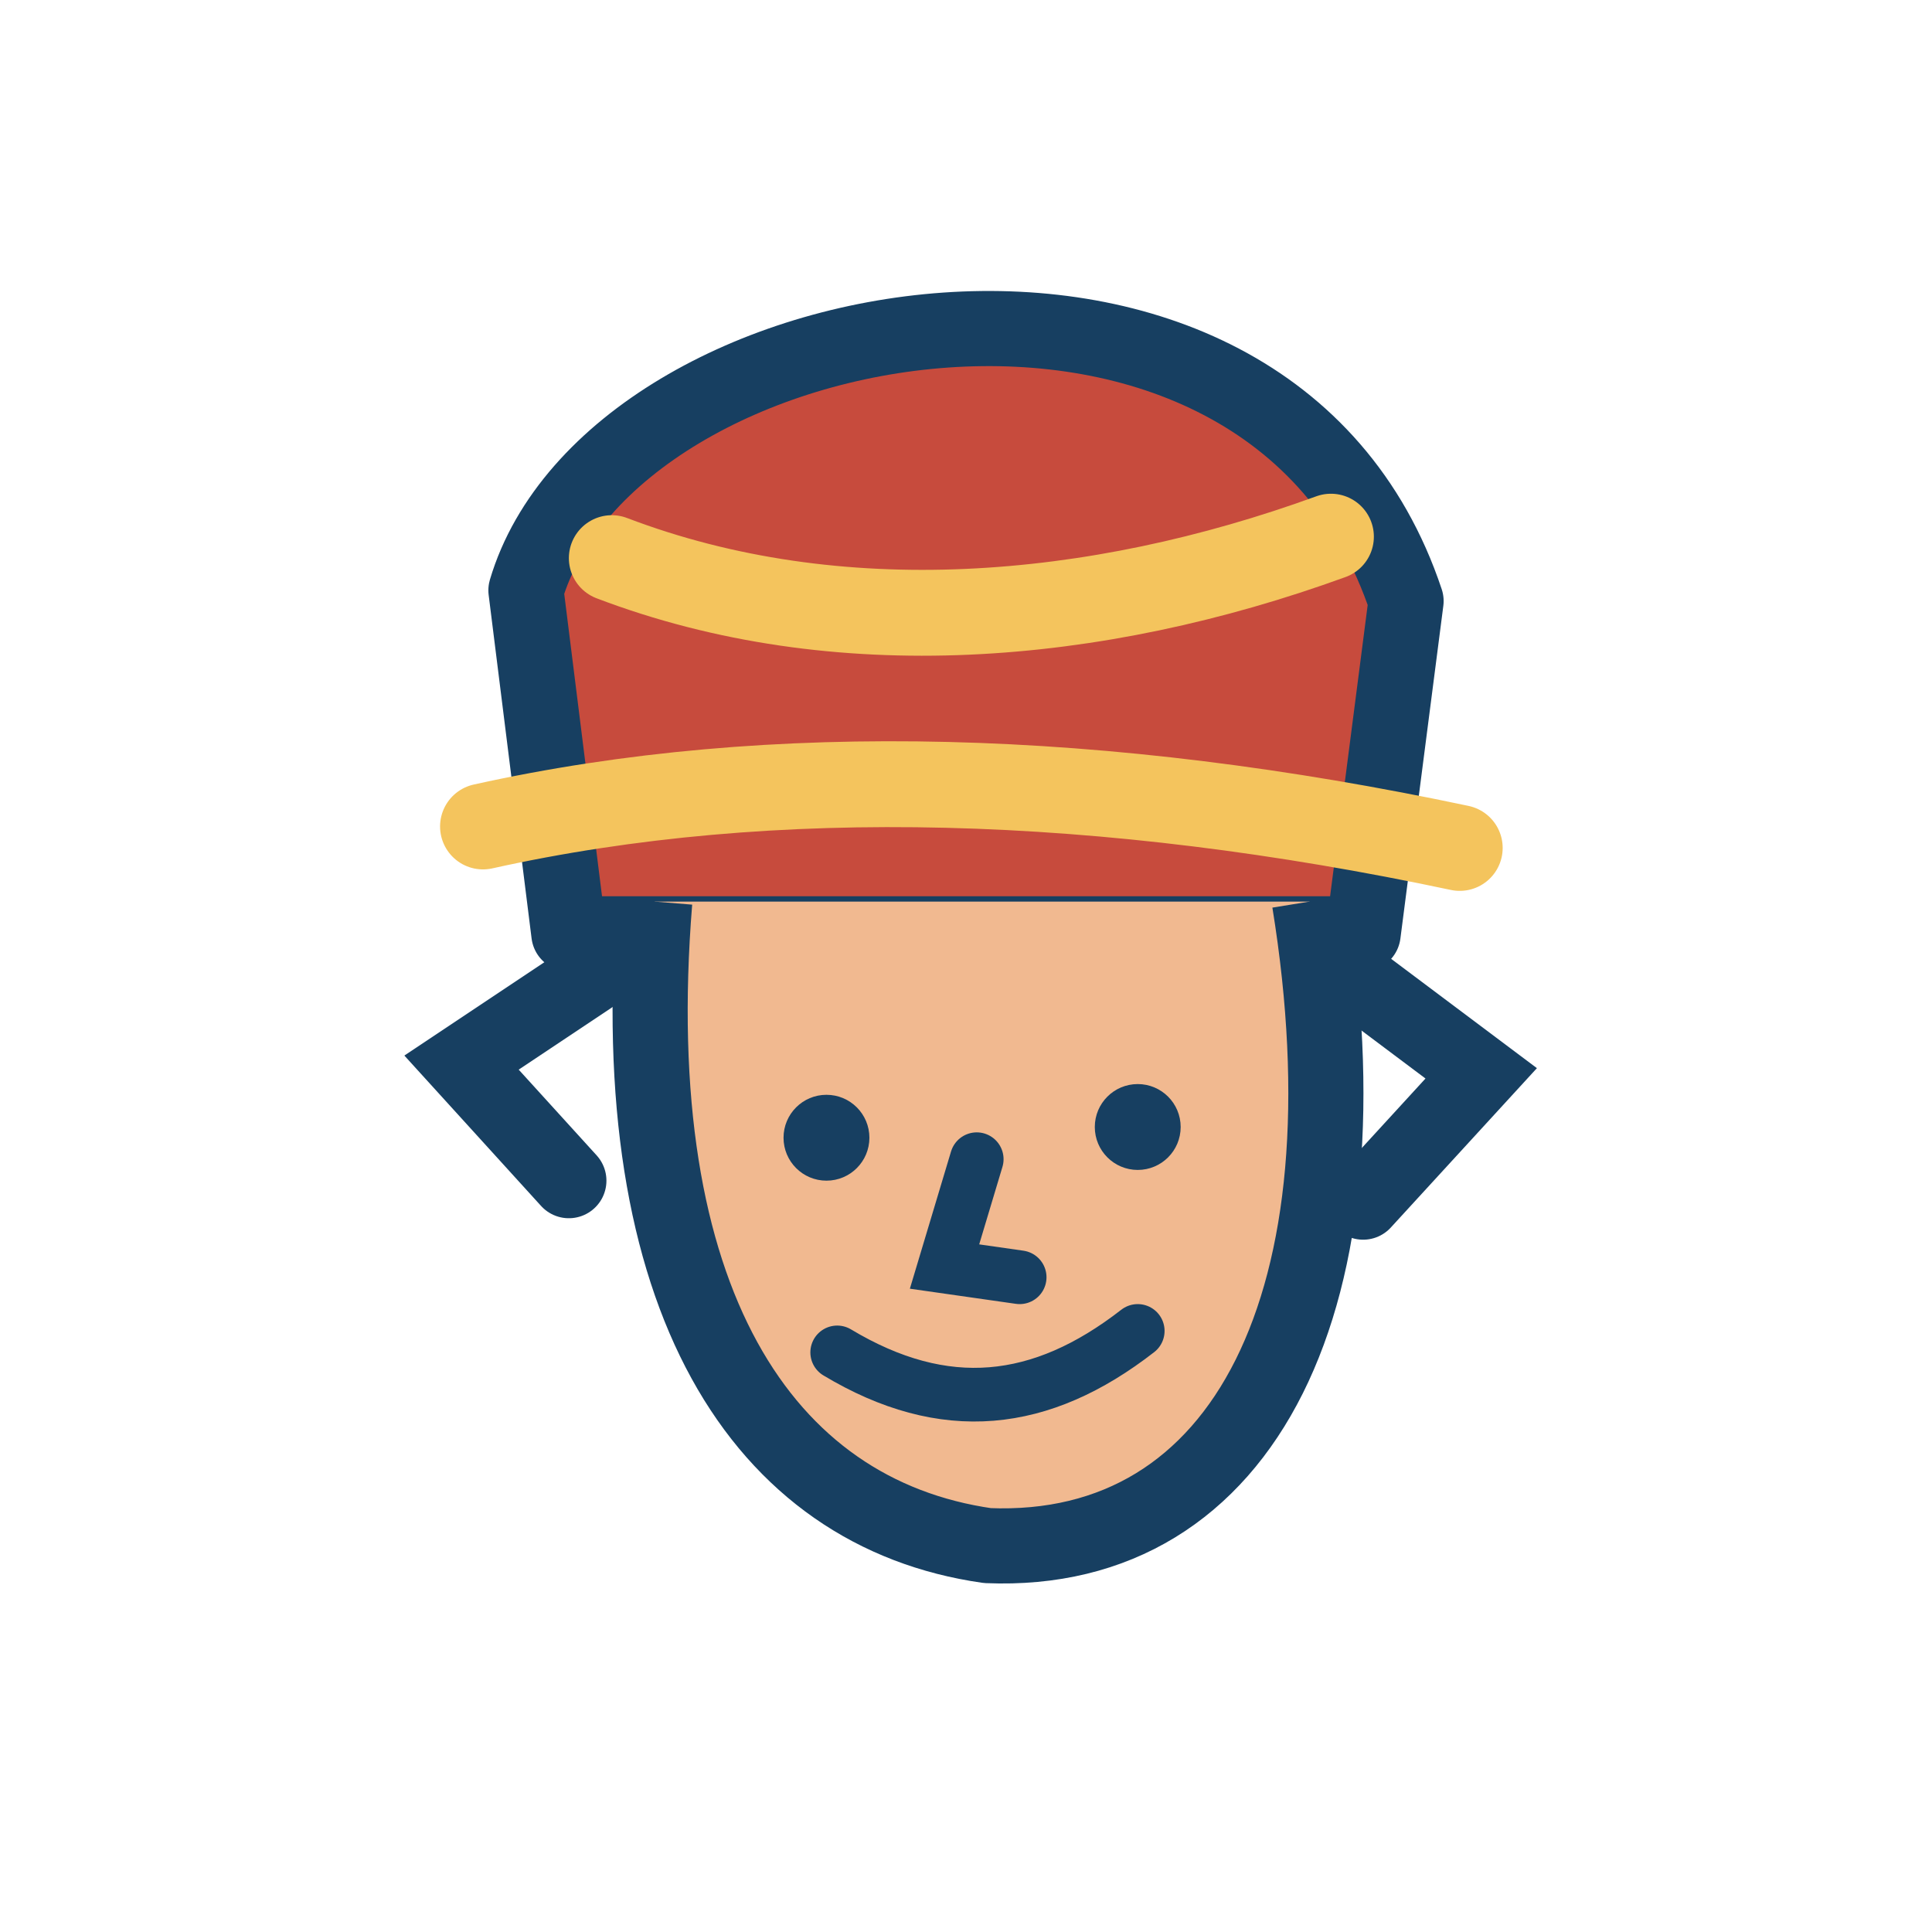
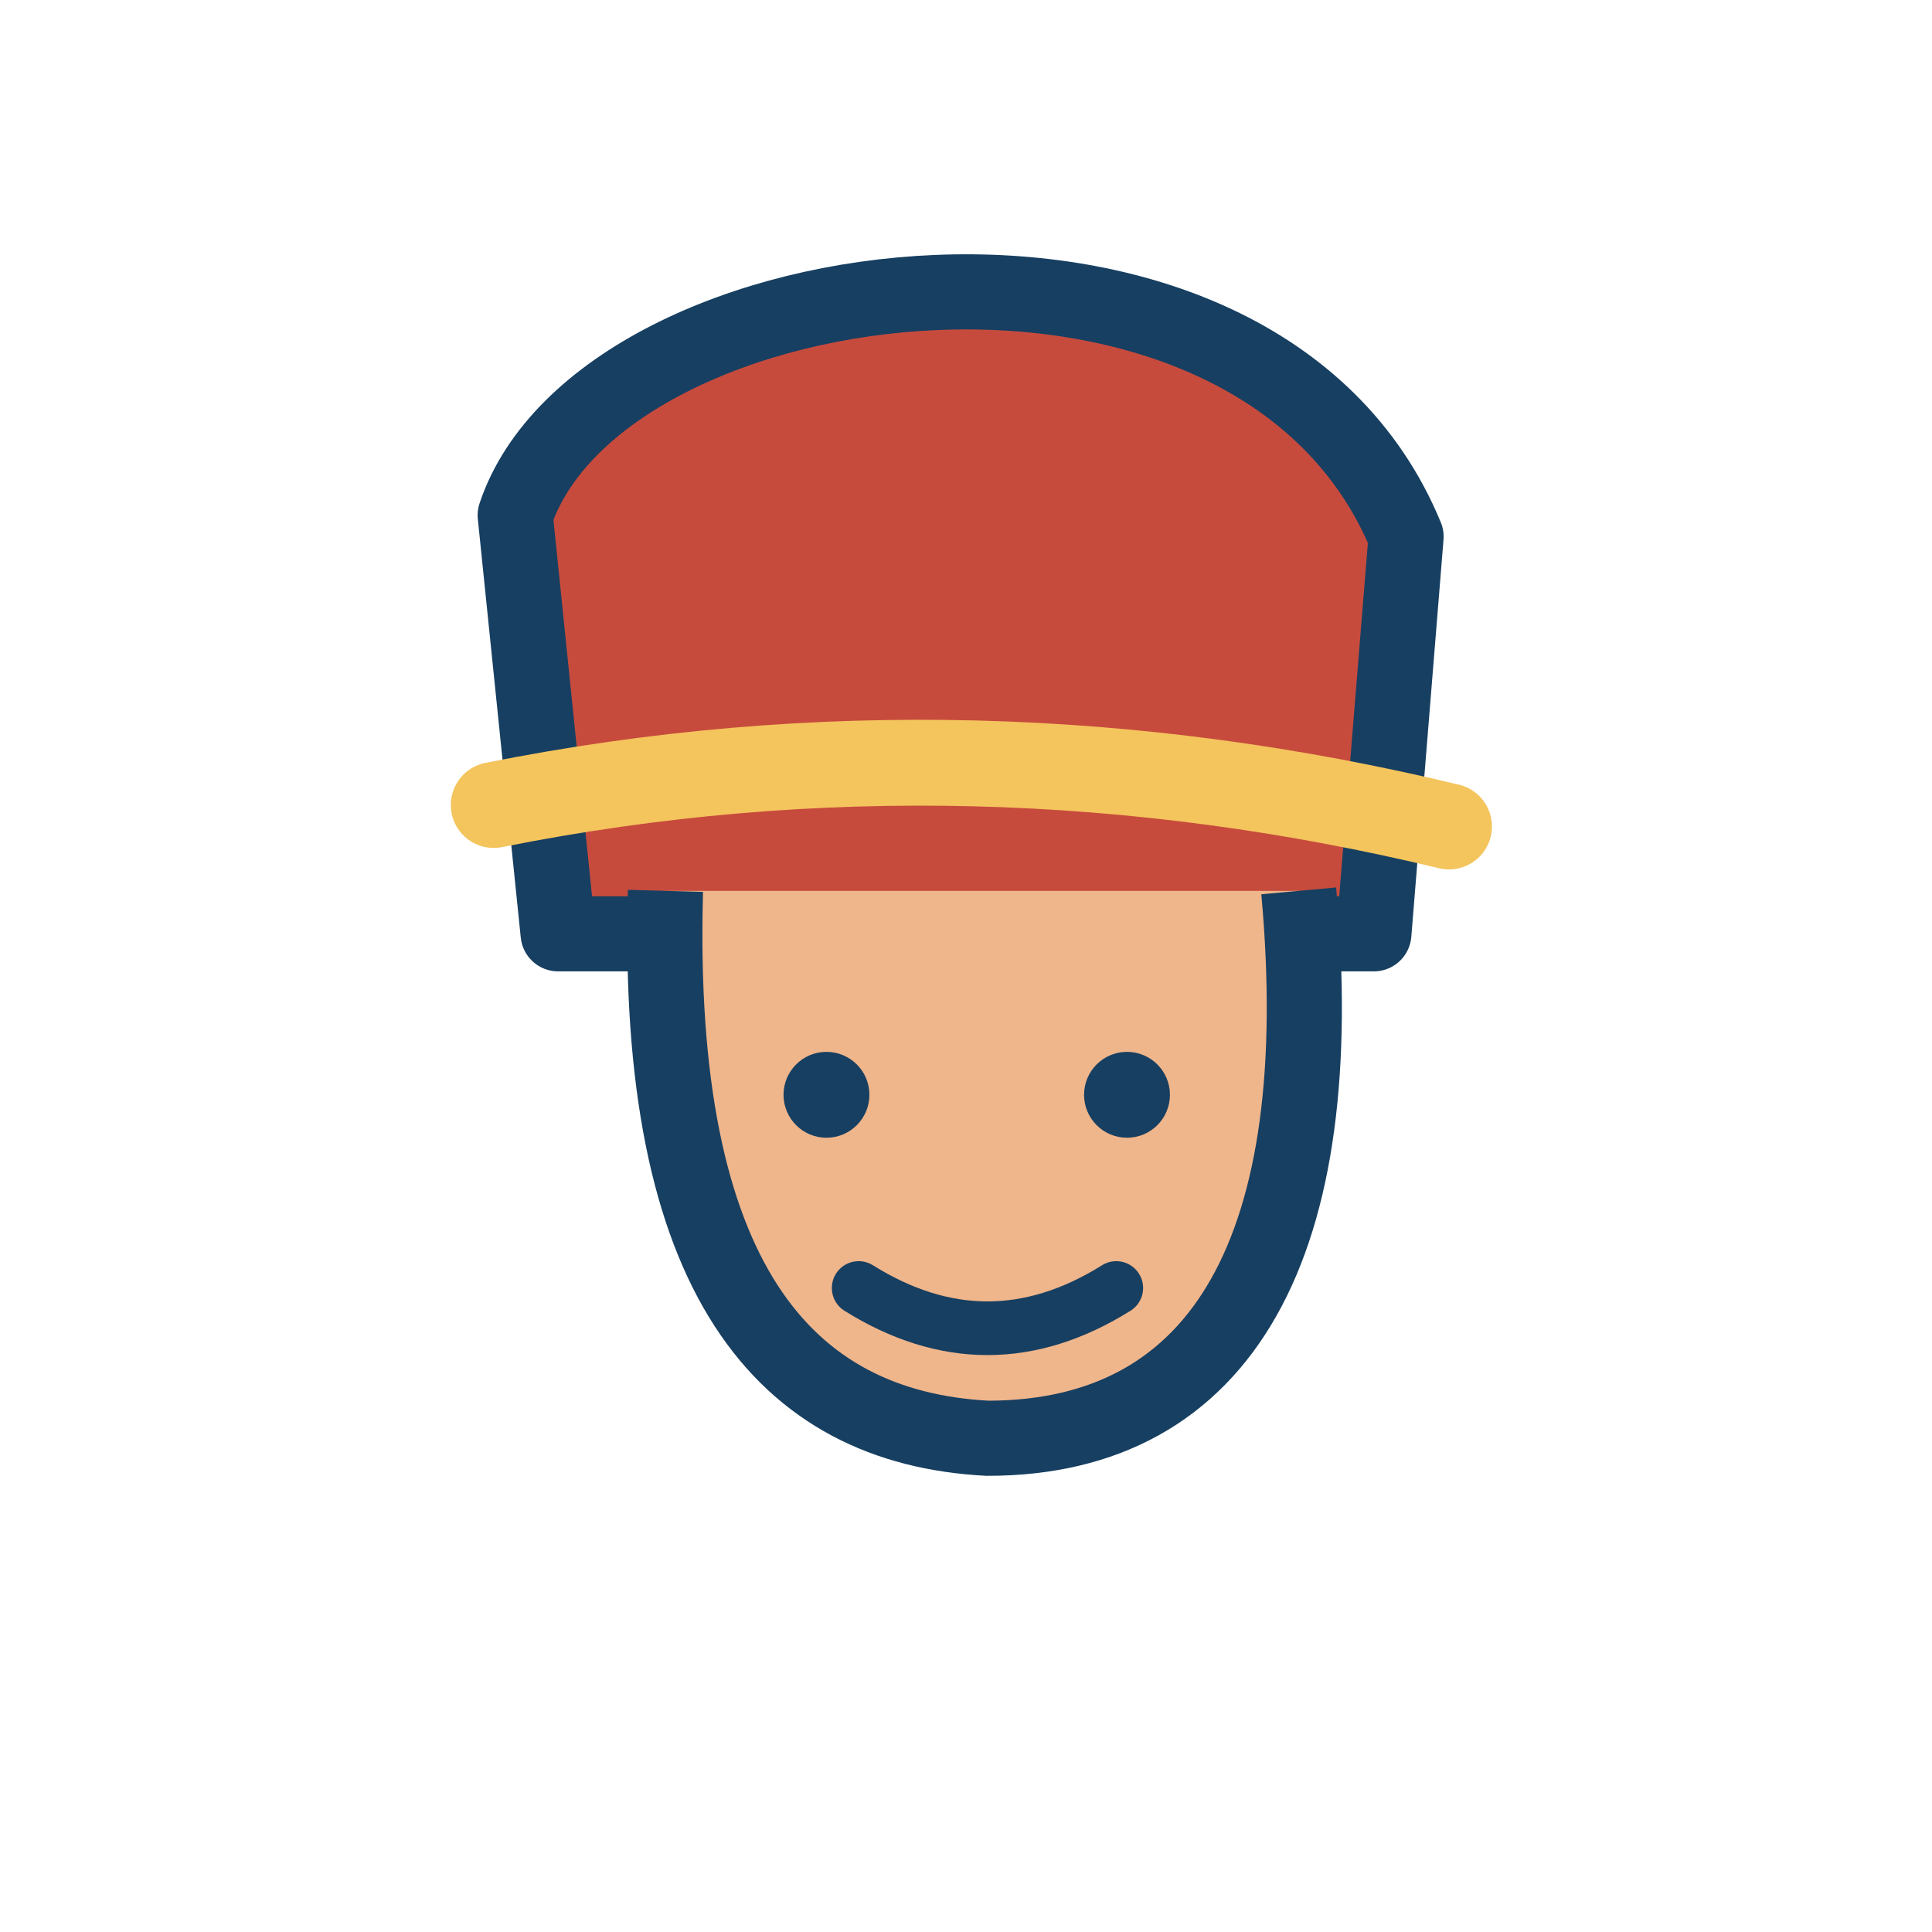
<svg xmlns="http://www.w3.org/2000/svg" viewBox="0 0 180 180" role="img" aria-labelledby="title">
-   <path d="M49 55c8-27 69-38 82 1l-4 31H53z" fill="#c74b3d" stroke="#173f61" stroke-width="7" stroke-linecap="round" stroke-linejoin="round" />
-   <path d="M57 52c21 8 45 6 67-2M45 77c27-6 58-5 91 2" fill="none" stroke="#f4c45d" stroke-width="8" stroke-linecap="round" />
-   <path d="M61 84c-3 37 10 57 31 60 24 1 36-23 30-60" fill="#f1b990" stroke="#173f61" stroke-width="7" stroke-linejoin="round" />
-   <circle cx="77" cy="106" r="4" fill="#173f61" />
-   <circle cx="106" cy="105" r="4" fill="#173f61" />
-   <path d="M78 126c10 6 19 5 28-2M91 108l-3 10 7 1" fill="none" stroke="#173f61" stroke-width="5" stroke-linecap="round" />
-   <path d="M55 91l-12 8 10 11M126 91l12 9-11 12" fill="none" stroke="#173f61" stroke-width="7" stroke-linecap="round" />
+   <path d="M48 48c8-24 69-32 83 2l-3 37H52z" fill="#c74b3d" stroke="#173f61" stroke-width="7" stroke-linejoin="round" />
+   <path d="M46 75c30-6 60-5 89 2" fill="none" stroke="#f4c45d" stroke-width="8" stroke-linecap="round" />
+   <path d="M62 83c-1 36 11 50 30 51 22 0 32-18 29-51" fill="#efb58b" stroke="#173f61" stroke-width="7" />
+   <circle cx="77" cy="102" r="4" fill="#173f61" />
+   <circle cx="105" cy="102" r="4" fill="#173f61" />
+   <path d="M80 120c8 5 16 5 24 0" fill="none" stroke="#173f61" stroke-width="5" stroke-linecap="round" />
</svg>
